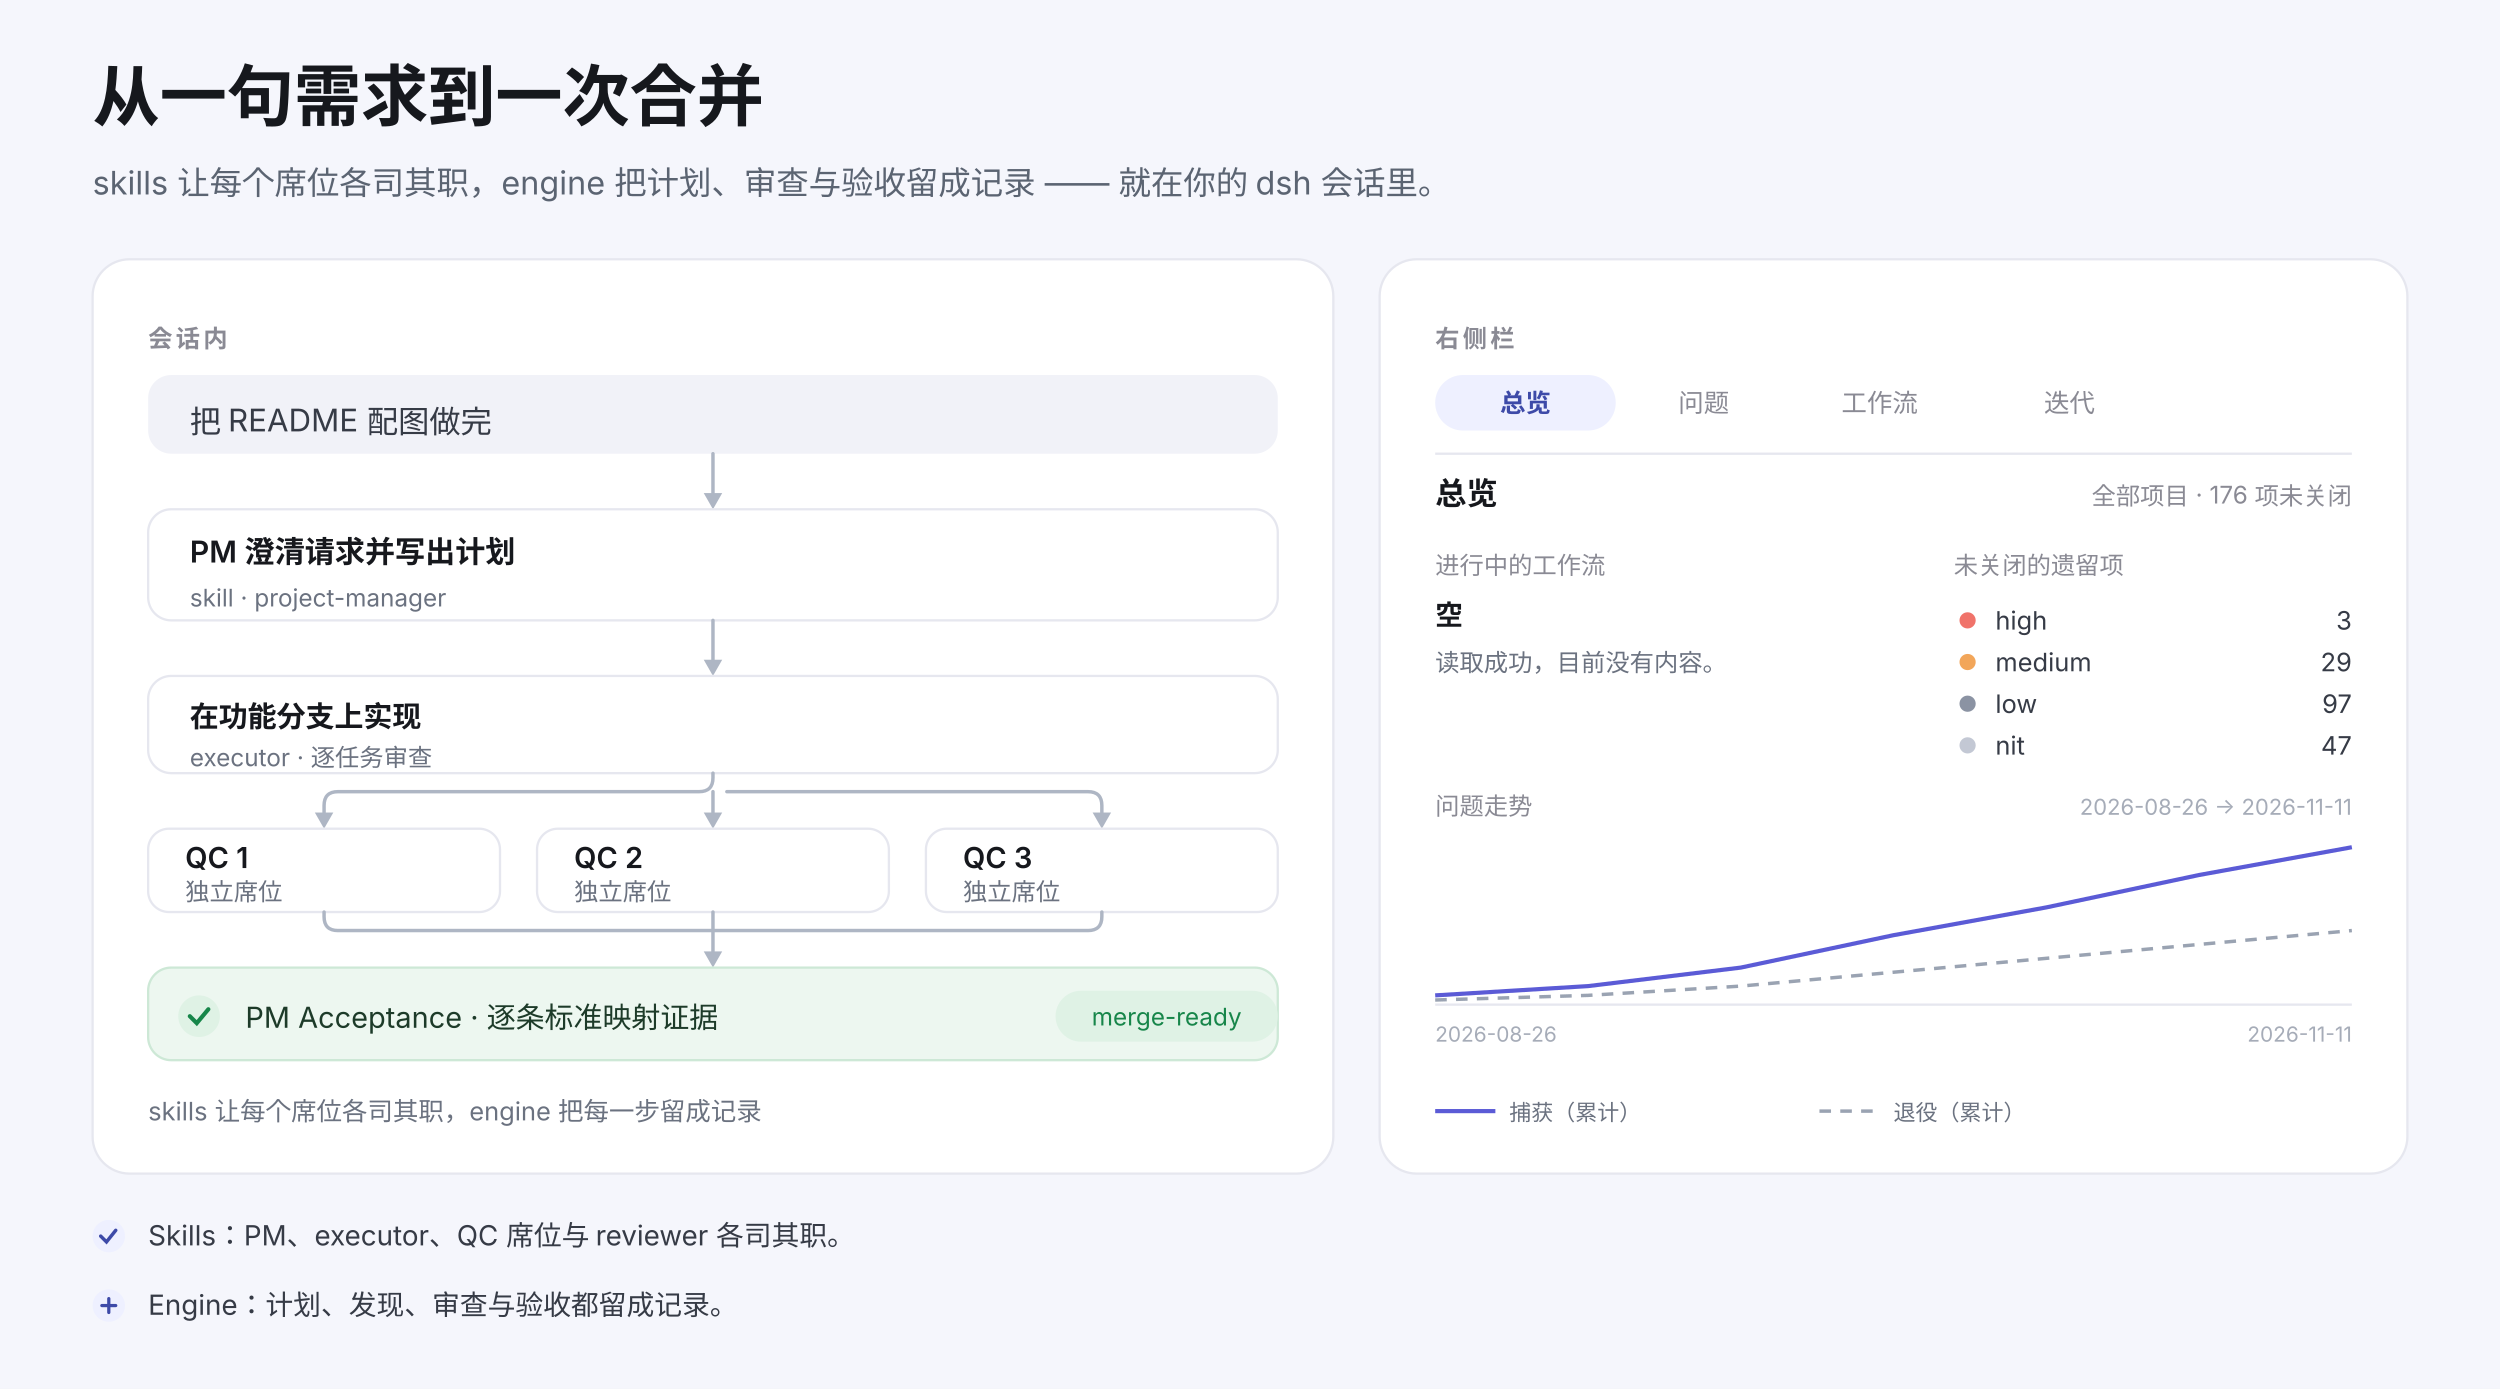
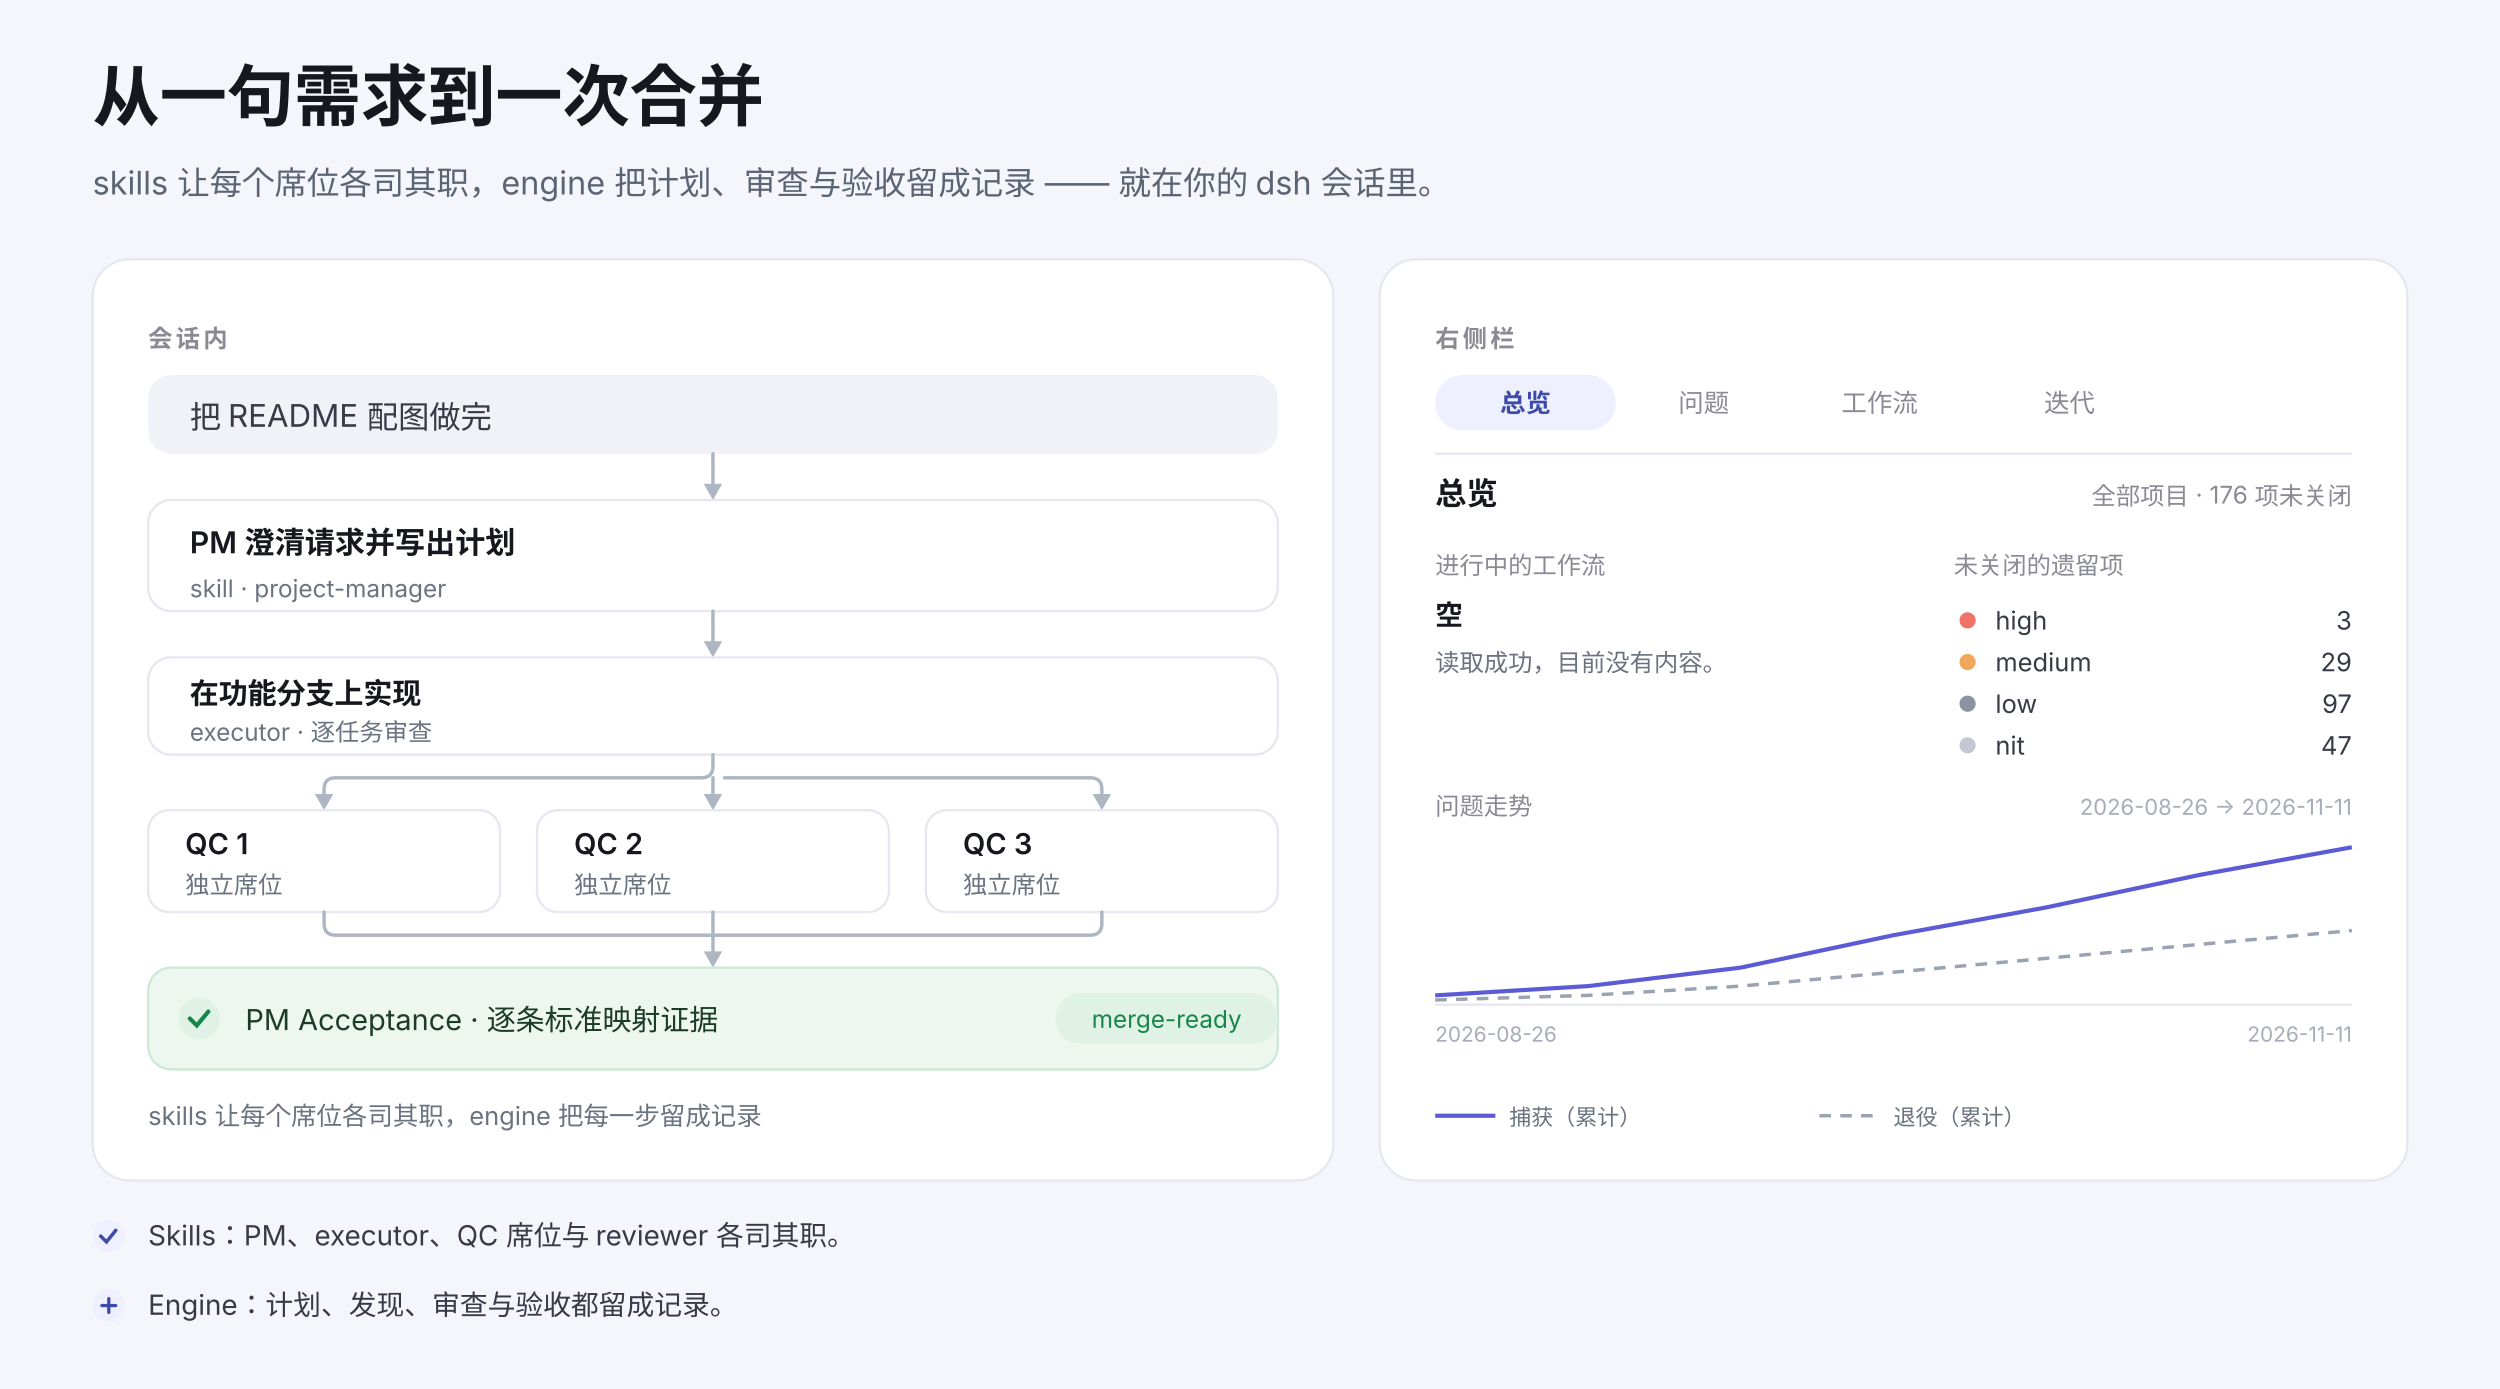
<svg xmlns="http://www.w3.org/2000/svg" width="1080" height="600" viewBox="0 0 1080 600" role="img" lang="zh-CN" aria-label="从一句需求到一次合并" font-family="-apple-system, 'SF Pro Text', 'Segoe UI', system-ui, 'PingFang SC', 'Microsoft YaHei', sans-serif">
  <rect width="1080" height="600" fill="#F5F6FC" />
  <text x="40" y="52" font-size="29" font-weight="600" fill="#16181D">从一句需求到一次合并</text>
  <text x="40" y="84" font-size="14" fill="#5B6472">skills 让每个席位各司其职，engine 把计划、审查与验收留成记录 —— 就在你的 dsh 会话里。</text>
-   <rect x="40" y="112" width="536" height="395" rx="16" fill="#FFFFFF" stroke="#E6E7EF" />
+   <rect x="40" y="112" width="536" height="398" rx="16" fill="#FFFFFF" stroke="#E6E7EF" />
  <text x="64" y="150" font-size="10.5" letter-spacing="1.4" font-weight="600" fill="#8A8A94">会话内</text>
  <rect x="64" y="162" width="488" height="34" rx="10" fill="#F1F2F8" />
-   <text x="82" y="187" font-size="13.5" fill="#363B46">把 README 配图做完</text>
-   <path d="M308 196V213" fill="none" stroke="#AEB6C4" stroke-width="1.5" stroke-linecap="round" stroke-linejoin="round" />
-   <path d="M304 213h8l-4 7z" fill="#AEB6C4" />
-   <rect x="64" y="220" width="488" height="48" rx="10" fill="#FFFFFF" stroke="#E6E7EF" />
-   <text x="82" y="243" font-size="13" font-weight="600" fill="#16181D">PM 澄清请求并写出计划</text>
-   <text x="82" y="262" font-size="10.5" fill="#6B7280">skill · project-manager</text>
-   <path d="M308 268V285" fill="none" stroke="#AEB6C4" stroke-width="1.5" stroke-linecap="round" stroke-linejoin="round" />
-   <path d="M304 285h8l-4 7z" fill="#AEB6C4" />
-   <rect x="64" y="292" width="488" height="42" rx="10" fill="#FFFFFF" stroke="#E6E7EF" />
-   <text x="82" y="314" font-size="12.5" font-weight="600" fill="#16181D">在功能分支上实现</text>
-   <text x="82" y="331" font-size="10.5" fill="#6B7280">executor · 逐任务审查</text>
-   <path d="M308 334V336Q308 342 302 342H146Q140 342 140 348V351" fill="none" stroke="#AEB6C4" stroke-width="1.5" stroke-linecap="round" stroke-linejoin="round" />
-   <path d="M136 351h8l-4 7z" fill="#AEB6C4" />
-   <path d="M314 342H470Q476 342 476 348V351" fill="none" stroke="#AEB6C4" stroke-width="1.5" stroke-linecap="round" stroke-linejoin="round" />
-   <path d="M472 351h8l-4 7z" fill="#AEB6C4" />
-   <path d="M308 342V351" fill="none" stroke="#AEB6C4" stroke-width="1.5" stroke-linecap="round" stroke-linejoin="round" />
-   <path d="M304 351h8l-4 7z" fill="#AEB6C4" />
-   <rect x="64" y="358" width="152" height="36" rx="9" fill="#FFFFFF" stroke="#E6E7EF" />
-   <text x="80" y="375" font-size="12.5" font-weight="600" fill="#16181D">QC 1</text>
-   <text x="80" y="389" font-size="10.5" fill="#6B7280">独立席位</text>
-   <rect x="232" y="358" width="152" height="36" rx="9" fill="#FFFFFF" stroke="#E6E7EF" />
-   <text x="248" y="375" font-size="12.5" font-weight="600" fill="#16181D">QC 2</text>
-   <text x="248" y="389" font-size="10.5" fill="#6B7280">独立席位</text>
-   <rect x="400" y="358" width="152" height="36" rx="9" fill="#FFFFFF" stroke="#E6E7EF" />
-   <text x="416" y="375" font-size="12.5" font-weight="600" fill="#16181D">QC 3</text>
-   <text x="416" y="389" font-size="10.5" fill="#6B7280">独立席位</text>
-   <path d="M140 394V396Q140 402 146 402H470Q476 402 476 396V394" fill="none" stroke="#AEB6C4" stroke-width="1.5" stroke-linecap="round" stroke-linejoin="round" />
+   <text x="82" y="185" font-size="13.5" fill="#363B46">把 README 配图做完</text>
+   <path d="M308 196V209" fill="none" stroke="#AEB6C4" stroke-width="1.5" stroke-linecap="round" stroke-linejoin="round" />
+   <path d="M304 209h8l-4 7z" fill="#AEB6C4" />
+   <rect x="64" y="216" width="488" height="48" rx="10" fill="#FFFFFF" stroke="#E6E7EF" />
+   <text x="82" y="239" font-size="13" font-weight="600" fill="#16181D">PM 澄清请求并写出计划</text>
+   <text x="82" y="258" font-size="10.5" fill="#6B7280">skill · project-manager</text>
+   <path d="M308 264V277" fill="none" stroke="#AEB6C4" stroke-width="1.5" stroke-linecap="round" stroke-linejoin="round" />
+   <path d="M304 277h8l-4 7z" fill="#AEB6C4" />
+   <rect x="64" y="284" width="488" height="42" rx="10" fill="#FFFFFF" stroke="#E6E7EF" />
+   <text x="82" y="304" font-size="12.5" font-weight="600" fill="#16181D">在功能分支上实现</text>
+   <text x="82" y="320" font-size="10.5" fill="#6B7280">executor · 逐任务审查</text>
+   <path d="M308 326V331Q308 336 303 336H145Q140 336 140 341V343" fill="none" stroke="#AEB6C4" stroke-width="1.5" stroke-linecap="round" stroke-linejoin="round" />
+   <path d="M136 343h8l-4 7z" fill="#AEB6C4" />
+   <path d="M313 336H471Q476 336 476 341V343" fill="none" stroke="#AEB6C4" stroke-width="1.5" stroke-linecap="round" stroke-linejoin="round" />
+   <path d="M472 343h8l-4 7z" fill="#AEB6C4" />
+   <path d="M308 336V343" fill="none" stroke="#AEB6C4" stroke-width="1.5" stroke-linecap="round" stroke-linejoin="round" />
+   <path d="M304 343h8l-4 7z" fill="#AEB6C4" />
+   <rect x="64" y="350" width="152" height="44" rx="9" fill="#FFFFFF" stroke="#E6E7EF" />
+   <text x="80" y="369" font-size="12.5" font-weight="600" fill="#16181D">QC 1</text>
+   <text x="80" y="386" font-size="10.5" fill="#6B7280">独立席位</text>
+   <rect x="232" y="350" width="152" height="44" rx="9" fill="#FFFFFF" stroke="#E6E7EF" />
+   <text x="248" y="369" font-size="12.5" font-weight="600" fill="#16181D">QC 2</text>
+   <text x="248" y="386" font-size="10.5" fill="#6B7280">独立席位</text>
+   <rect x="400" y="350" width="152" height="44" rx="9" fill="#FFFFFF" stroke="#E6E7EF" />
+   <text x="416" y="369" font-size="12.5" font-weight="600" fill="#16181D">QC 3</text>
+   <text x="416" y="386" font-size="10.5" fill="#6B7280">独立席位</text>
+   <path d="M140 394V399Q140 404 145 404H471Q476 404 476 399V394" fill="none" stroke="#AEB6C4" stroke-width="1.5" stroke-linecap="round" stroke-linejoin="round" />
  <path d="M308 394V411" fill="none" stroke="#AEB6C4" stroke-width="1.5" stroke-linecap="round" stroke-linejoin="round" />
  <path d="M304 411h8l-4 7z" fill="#AEB6C4" />
-   <rect x="64" y="418" width="488" height="40" rx="10" fill="#EDF7F0" stroke="#CDE8D6" />
-   <circle cx="86" cy="439" r="9" fill="#DFF2E5" />
-   <path d="M82 439l3 3 5-6" stroke="#17864A" stroke-width="1.8" fill="none" stroke-linecap="round" />
-   <text x="106" y="444" font-size="12.5" fill="#1D3B29">PM Acceptance · 逐条标准映射证据</text>
-   <rect x="456" y="428" width="96" height="22" rx="11" fill="#DFF2E5" />
-   <text x="504" y="443" font-size="10.5" fill="#17864A" text-anchor="middle">merge-ready</text>
-   <text x="64" y="484" font-size="11" fill="#6B7280">skills 让每个席位各司其职，engine 把每一步留成记录</text>
-   <rect x="596" y="112" width="444" height="395" rx="16" fill="#FFFFFF" stroke="#E6E7EF" />
+   <rect x="64" y="418" width="488" height="44" rx="10" fill="#EDF7F0" stroke="#CDE8D6" />
+   <circle cx="86" cy="440" r="9" fill="#DFF2E5" />
+   <path d="M82 440l3 3 5-6" stroke="#17864A" stroke-width="1.8" fill="none" stroke-linecap="round" />
+   <text x="106" y="445" font-size="12.5" fill="#1D3B29">PM Acceptance · 逐条标准映射证据</text>
+   <rect x="456" y="429" width="96" height="22" rx="11" fill="#DFF2E5" />
+   <text x="504" y="444" font-size="10.5" fill="#17864A" text-anchor="middle">merge-ready</text>
+   <text x="64" y="486" font-size="11" fill="#6B7280">skills 让每个席位各司其职，engine 把每一步留成记录</text>
+   <rect x="596" y="112" width="444" height="398" rx="16" fill="#FFFFFF" stroke="#E6E7EF" />
  <text x="620" y="150" font-size="10.5" letter-spacing="1.4" font-weight="600" fill="#8A8A94">右侧栏</text>
  <rect x="620" y="162" width="78" height="24" rx="12" fill="#EEF0FF" />
  <text x="659" y="178" font-size="11" fill="#3D4AA8" text-anchor="middle" font-weight="600">总览</text>
  <rect x="706" y="162" width="60" height="24" rx="12" fill="transparent" />
  <text x="736" y="178" font-size="11" fill="#8A8A94" text-anchor="middle" font-weight="400">问题</text>
  <rect x="774" y="162" width="76" height="24" rx="12" fill="transparent" />
  <text x="812" y="178" font-size="11" fill="#8A8A94" text-anchor="middle" font-weight="400">工作流</text>
  <rect x="858" y="162" width="72" height="24" rx="12" fill="transparent" />
  <text x="894" y="178" font-size="11" fill="#8A8A94" text-anchor="middle" font-weight="400">迭代</text>
  <line x1="620" y1="196" x2="1016" y2="196" stroke="#E6E7EF" />
  <text x="620" y="218" font-size="13.5" font-weight="600" fill="#16181D">总览</text>
  <text x="1016" y="218" font-size="10.5" fill="#8A8A94" text-anchor="end">全部项目 · 176 项未关闭</text>
  <text x="620" y="248" font-size="10.5" fill="#8A8A94">进行中的工作流</text>
  <text x="620" y="270" font-size="12" font-weight="600" fill="#16181D">空</text>
  <text x="620" y="290" font-size="10.5" fill="#6B7280">读取成功，目前没有内容。</text>
  <text x="844" y="248" font-size="10.5" fill="#8A8A94">未关闭的遗留项</text>
  <circle cx="850" cy="268" r="3.5" fill="#F0736A" />
  <text x="862" y="272" font-size="11" fill="#363B46">high</text>
  <text x="1016" y="272" font-size="11" fill="#363B46" text-anchor="end">3</text>
  <circle cx="850" cy="286" r="3.5" fill="#F2A65A" />
  <text x="862" y="290" font-size="11" fill="#363B46">medium</text>
  <text x="1016" y="290" font-size="11" fill="#363B46" text-anchor="end">29</text>
  <circle cx="850" cy="304" r="3.5" fill="#8B93A3" />
  <text x="862" y="308" font-size="11" fill="#363B46">low</text>
  <text x="1016" y="308" font-size="11" fill="#363B46" text-anchor="end">97</text>
  <circle cx="850" cy="322" r="3.5" fill="#C3C8D4" />
  <text x="862" y="326" font-size="11" fill="#363B46">nit</text>
  <text x="1016" y="326" font-size="11" fill="#363B46" text-anchor="end">47</text>
  <text x="620" y="352" font-size="10.5" fill="#8A8A94">问题走势</text>
  <text x="1016" y="352" font-size="9.5" fill="#A6ACB8" text-anchor="end">2026-08-26 → 2026-11-11</text>
  <line x1="620" y1="434" x2="1016" y2="434" stroke="#E6E7EF" />
  <path d="M620 430 L686 426 L752 418 L818 404 L884 392 L950 378 L1016 366" fill="none" stroke="#5B5BD6" stroke-width="1.8" stroke-linejoin="round" />
  <path d="M620 432 L686 430 L752 426 L818 420 L884 414 L950 408 L1016 402" fill="none" stroke="#9AA3B2" stroke-width="1.5" stroke-dasharray="5 4" />
  <text x="620" y="450" font-size="9" fill="#A6ACB8">2026-08-26</text>
  <text x="1016" y="450" font-size="9" fill="#A6ACB8" text-anchor="end">2026-11-11</text>
-   <line x1="620" y1="480" x2="646" y2="480" stroke="#5B5BD6" stroke-width="1.8" />
-   <text x="652" y="484" font-size="9.5" fill="#6B7280">捕获（累计）</text>
-   <line x1="786" y1="480" x2="812" y2="480" stroke="#9AA3B2" stroke-width="1.5" stroke-dasharray="5 4" />
-   <text x="818" y="484" font-size="9.5" fill="#6B7280">退役（累计）</text>
+   <line x1="620" y1="482" x2="646" y2="482" stroke="#5B5BD6" stroke-width="1.8" />
+   <text x="652" y="486" font-size="9.5" fill="#6B7280">捕获（累计）</text>
+   <line x1="786" y1="482" x2="812" y2="482" stroke="#9AA3B2" stroke-width="1.5" stroke-dasharray="5 4" />
+   <text x="818" y="486" font-size="9.5" fill="#6B7280">退役（累计）</text>
  <circle cx="47" cy="534" r="7" fill="#EEF0FF" />
  <path d="M43.5 534l2.5 2.5 4-5" stroke="#3D4AA8" stroke-width="1.5" fill="none" stroke-linecap="round" />
  <text x="64" y="538" font-size="12" fill="#363B46">Skills：PM、executor、QC 席位与 reviewer 各司其职。</text>
  <circle cx="47" cy="564" r="7" fill="#EEF0FF" />
  <path d="M44 564h6M47 561v6" stroke="#3D4AA8" stroke-width="1.4" stroke-linecap="round" />
  <text x="64" y="568" font-size="12" fill="#363B46">Engine：计划、发现、审查与验收都留成记录。</text>
</svg>
